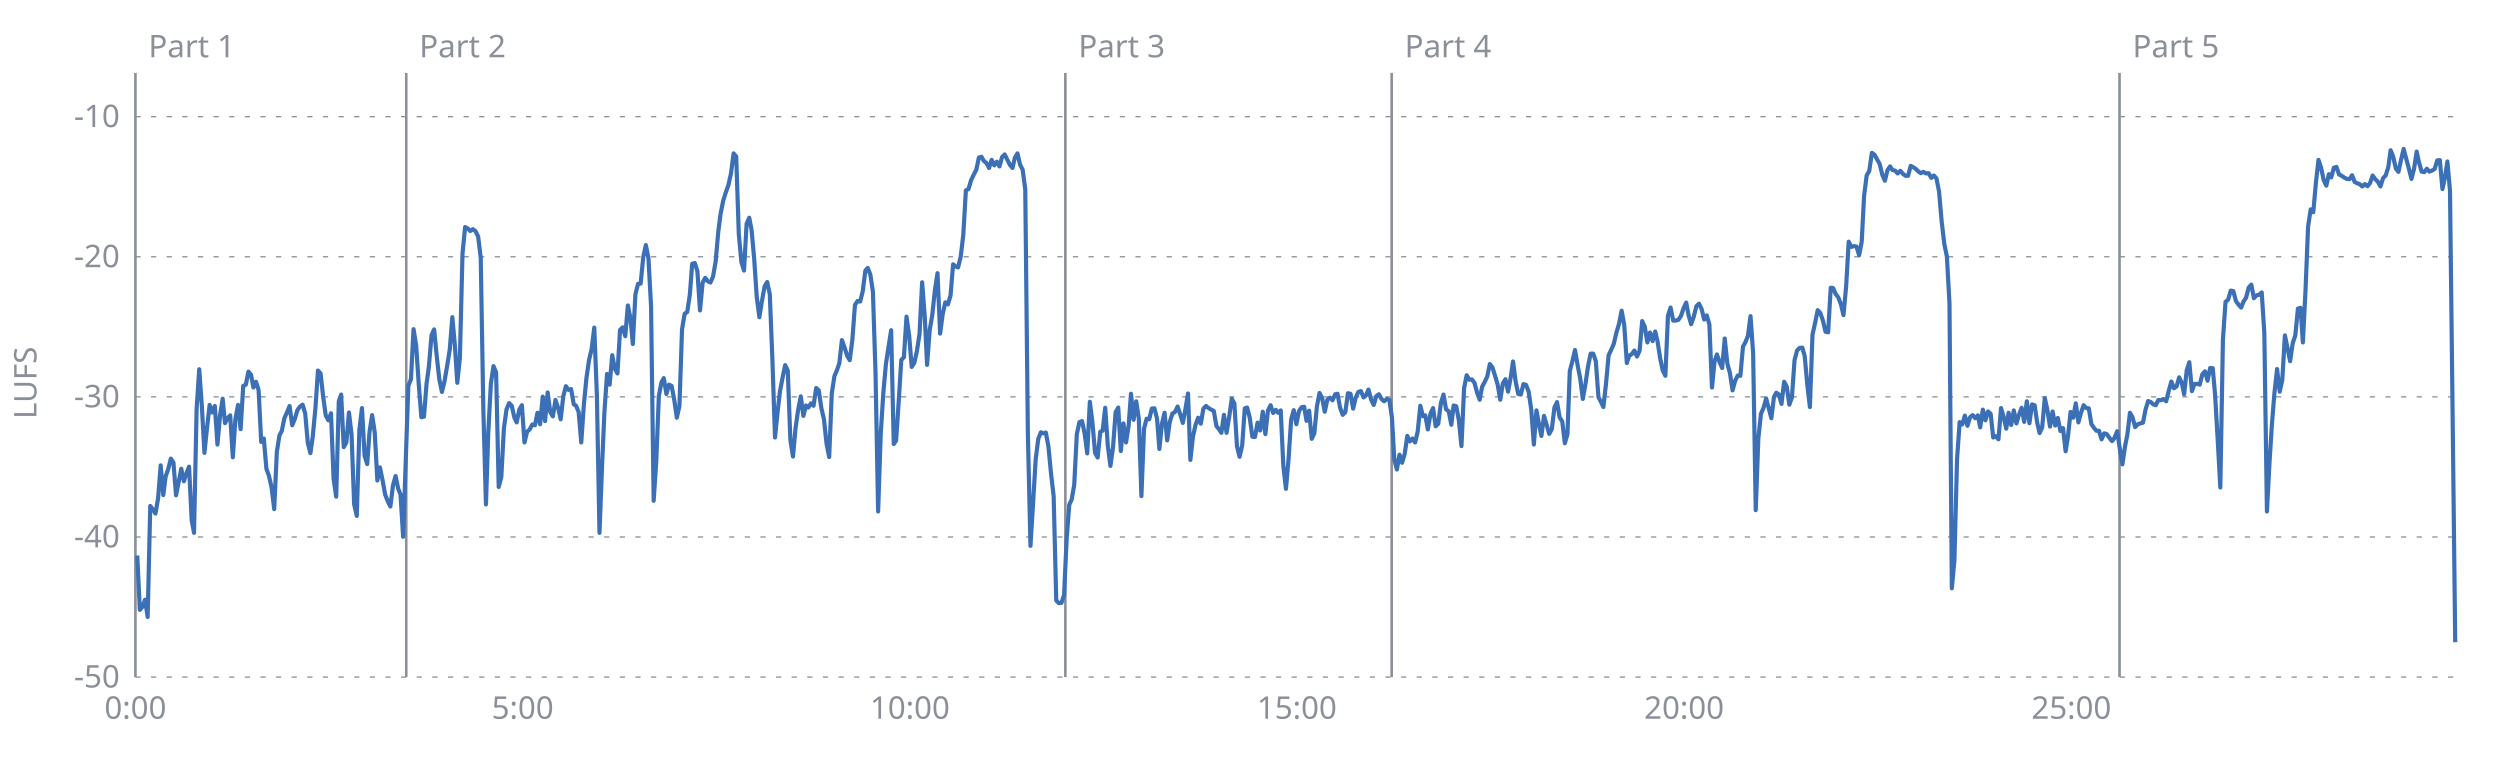
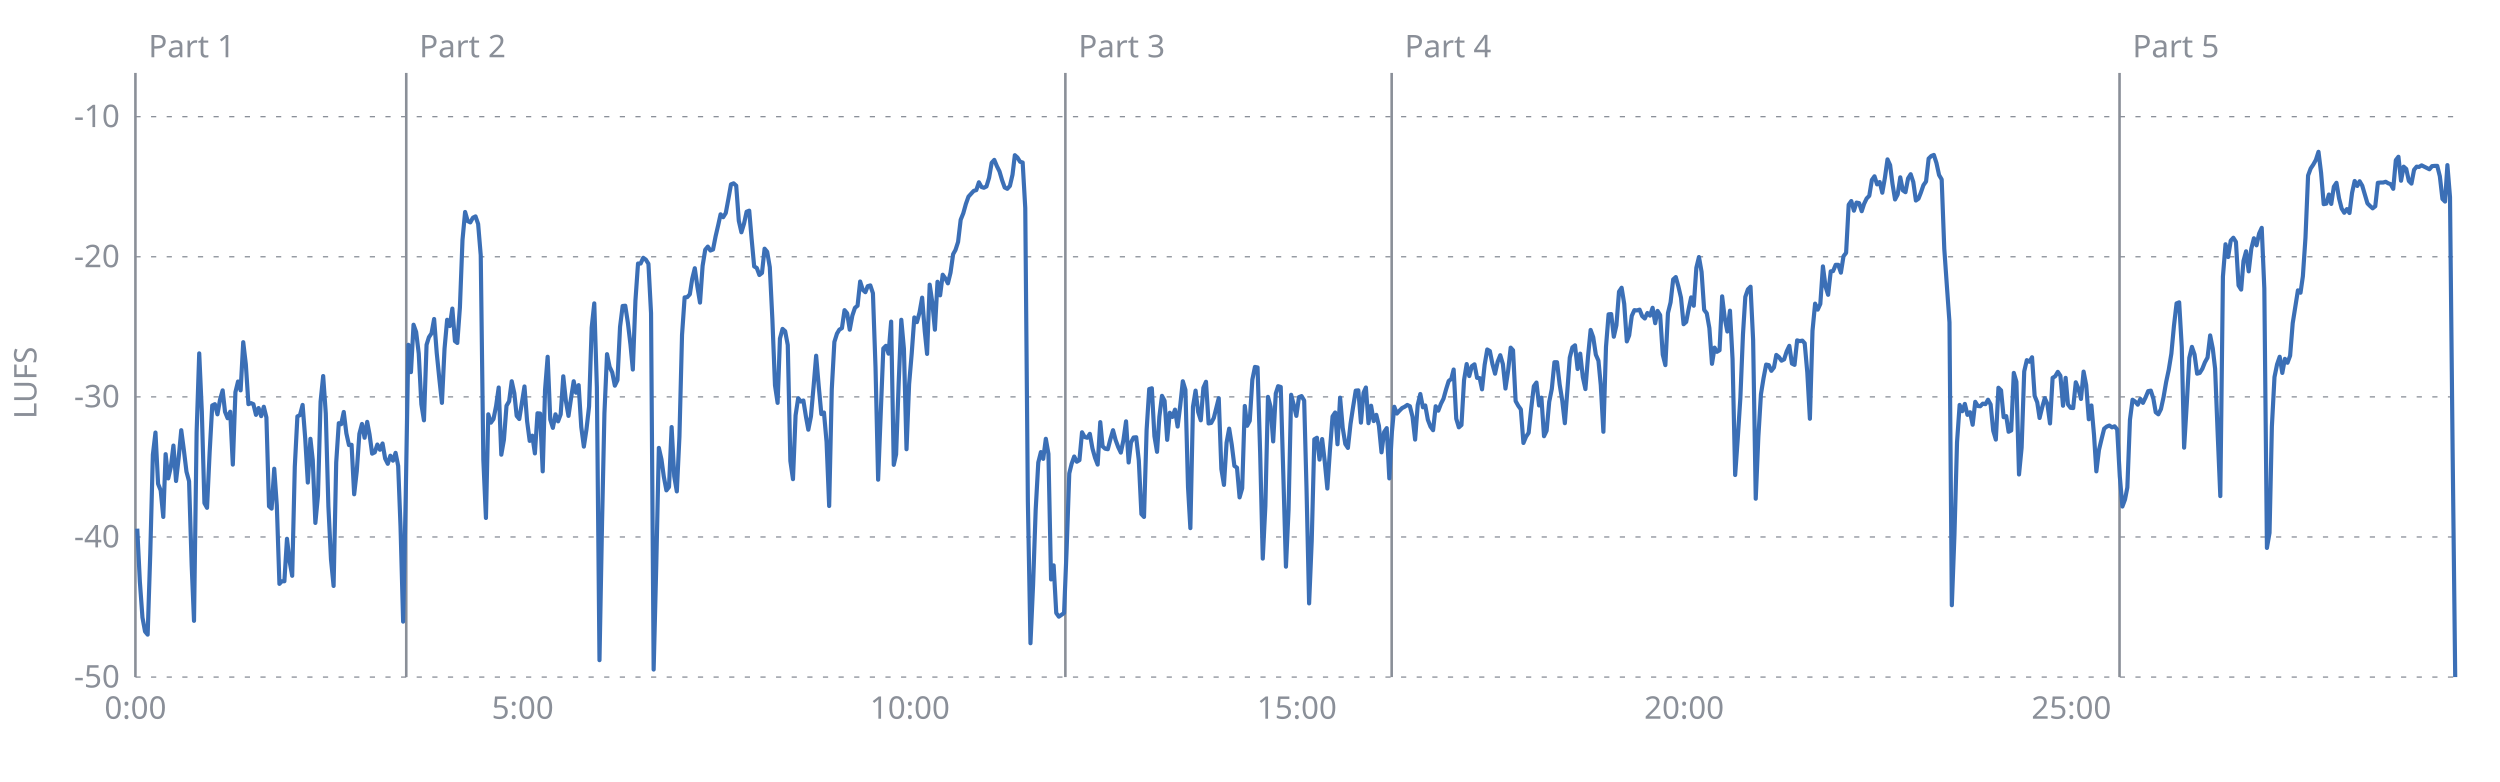
<svg xmlns="http://www.w3.org/2000/svg" viewBox="0 0 960 300" font-family="sans-serif" font-size="12">
  <line x1="52" y1="260.0" x2="944" y2="260.0" stroke="#8a8f98" stroke-width="0.5" stroke-dasharray="2 4" />
  <text x="46" y="264.0" text-anchor="end" fill="#8a8f98">-50</text>
  <line x1="52" y1="206.2" x2="944" y2="206.2" stroke="#8a8f98" stroke-width="0.5" stroke-dasharray="2 4" />
  <text x="46" y="210.2" text-anchor="end" fill="#8a8f98">-40</text>
  <line x1="52" y1="152.4" x2="944" y2="152.4" stroke="#8a8f98" stroke-width="0.5" stroke-dasharray="2 4" />
  <text x="46" y="156.4" text-anchor="end" fill="#8a8f98">-30</text>
  <line x1="52" y1="98.6" x2="944" y2="98.6" stroke="#8a8f98" stroke-width="0.5" stroke-dasharray="2 4" />
  <text x="46" y="102.6" text-anchor="end" fill="#8a8f98">-20</text>
  <line x1="52" y1="44.8" x2="944" y2="44.8" stroke="#8a8f98" stroke-width="0.5" stroke-dasharray="2 4" />
  <text x="46" y="48.8" text-anchor="end" fill="#8a8f98">-10</text>
  <text x="14" y="147.0" fill="#8a8f98" text-anchor="middle" transform="rotate(-90 14 147.0)">LUFS</text>
  <text x="52.0" y="276" text-anchor="middle" fill="#8a8f98">0:00</text>
  <text x="200.7" y="276" text-anchor="middle" fill="#8a8f98">5:00</text>
  <text x="349.4" y="276" text-anchor="middle" fill="#8a8f98">10:00</text>
  <text x="498.0" y="276" text-anchor="middle" fill="#8a8f98">15:00</text>
  <text x="646.7" y="276" text-anchor="middle" fill="#8a8f98">20:00</text>
  <text x="795.4" y="276" text-anchor="middle" fill="#8a8f98">25:00</text>
  <line x1="52.0" y1="28" x2="52.0" y2="260" stroke="#8a8f98" stroke-width="1" />
  <text x="57.0" y="22" fill="#8a8f98">Part 1</text>
  <line x1="156.0" y1="28" x2="156.0" y2="260" stroke="#8a8f98" stroke-width="1" />
  <text x="161.0" y="22" fill="#8a8f98">Part 2</text>
  <line x1="409.1" y1="28" x2="409.1" y2="260" stroke="#8a8f98" stroke-width="1" />
  <text x="414.1" y="22" fill="#8a8f98">Part 3</text>
  <line x1="534.4" y1="28" x2="534.4" y2="260" stroke="#8a8f98" stroke-width="1" />
  <text x="539.4" y="22" fill="#8a8f98">Part 4</text>
  <line x1="813.9" y1="28" x2="813.9" y2="260" stroke="#8a8f98" stroke-width="1" />
  <text x="818.9" y="22" fill="#8a8f98">Part 5</text>
-   <polyline points="52.7,213.3 53.7,234.2 54.7,233.0 55.7,230.3 56.7,236.9 57.7,194.3 58.7,195.6 59.7,197.2 60.7,191.4 61.7,178.7 62.7,190.1 63.6,183.0 64.6,180.1 65.6,176.1 66.6,177.6 67.6,190.2 68.6,185.2 69.6,180.0 70.6,184.8 71.6,181.7 72.6,179.2 73.6,199.8 74.5,204.6 75.5,157.1 76.5,141.8 77.5,155.8 78.5,173.9 79.5,164.3 80.5,155.5 81.5,158.4 82.5,155.9 83.5,170.7 84.5,159.5 85.5,153.1 86.4,162.5 87.4,160.6 88.4,159.5 89.4,175.6 90.4,160.9 91.4,155.5 92.4,164.8 93.4,148.2 94.4,147.7 95.4,142.7 96.4,143.9 97.3,148.8 98.3,146.6 99.3,149.8 100.3,169.7 101.3,168.4 102.3,180.0 103.3,182.8 104.3,187.3 105.3,195.5 106.3,173.6 107.3,167.2 108.2,165.5 109.2,160.6 110.2,158.4 111.2,155.9 112.2,163.3 113.2,160.9 114.2,157.5 115.2,156.1 116.2,155.4 117.2,158.8 118.2,170.1 119.2,174.0 120.1,167.6 121.1,157.0 122.1,142.3 123.1,143.4 124.1,152.4 125.1,159.6 126.1,161.4 127.1,158.7 128.1,183.9 129.1,190.7 130.1,154.1 131.0,151.5 132.0,171.7 133.0,169.9 134.0,158.4 135.0,166.9 136.0,193.7 137.0,198.1 138.0,165.1 139.0,156.7 140.0,175.0 141.0,178.2 141.9,165.8 142.9,159.4 143.9,166.0 144.9,184.5 145.9,179.5 146.9,184.4 147.9,189.9 148.9,192.5 149.9,194.5 150.9,186.4 151.9,182.8 152.9,187.6 153.8,189.9 154.8,206.1 155.8,177.0 156.8,148.2 157.8,145.6 158.8,126.4 159.8,132.6 160.8,147.5 161.8,160.2 162.8,160.0 163.8,147.3 164.7,140.7 165.7,128.7 166.7,126.5 167.7,136.7 168.7,145.7 169.7,150.5 170.7,146.4 171.7,140.5 172.7,134.3 173.7,121.8 174.7,133.0 175.6,147.0 176.6,137.3 177.6,97.4 178.6,87.2 179.6,87.7 180.6,88.7 181.6,88.0 182.6,88.8 183.6,90.8 184.6,99.0 185.6,157.2 186.6,193.7 187.5,166.1 188.5,147.3 189.5,140.6 190.5,143.0 191.5,187.0 192.5,183.2 193.5,164.4 194.5,157.2 195.5,154.8 196.5,155.8 197.5,160.3 198.4,162.2 199.4,157.3 200.4,155.6 201.4,169.9 202.4,165.8 203.4,164.9 204.4,163.0 205.4,163.3 206.4,158.5 207.4,162.9 208.4,152.3 209.3,161.7 210.3,150.7 211.3,158.3 212.3,159.9 213.3,153.6 214.3,156.6 215.3,161.0 216.3,152.2 217.3,148.3 218.3,149.7 219.3,149.4 220.3,155.2 221.2,155.8 222.2,158.2 223.2,169.9 224.2,155.4 225.2,145.1 226.2,138.2 227.2,134.0 228.2,125.8 229.2,151.7 230.2,204.6 231.2,178.6 232.1,158.2 233.1,143.6 234.1,147.7 235.1,136.4 236.1,141.6 237.1,143.4 238.1,126.7 239.1,125.7 240.1,129.1 241.1,117.3 242.1,122.3 243.0,132.1 244.0,113.0 245.0,109.0 246.0,108.9 247.0,98.8 248.0,94.1 249.0,99.1 250.0,117.5 251.0,192.3 252.0,177.3 253.0,152.0 254.0,146.8 254.9,145.2 255.9,151.3 256.9,147.7 257.9,148.2 258.9,153.5 259.9,160.4 260.9,155.9 261.9,126.5 262.9,120.5 263.9,119.8 264.9,113.1 265.8,101.3 266.8,101.0 267.8,104.1 268.8,119.2 269.8,108.6 270.8,106.7 271.8,108.0 272.8,108.5 273.8,106.2 274.8,100.5 275.8,89.2 276.7,82.1 277.7,77.1 278.7,73.9 279.7,71.1 280.7,66.6 281.7,58.9 282.7,60.1 283.7,89.9 284.7,100.7 285.7,103.9 286.7,85.9 287.7,83.6 288.6,88.3 289.6,99.3 290.6,114.1 291.6,121.8 292.6,115.5 293.6,110.0 294.6,108.3 295.6,113.0 296.6,138.0 297.6,168.0 298.6,158.2 299.5,150.3 300.5,145.1 301.5,140.2 302.5,142.3 303.5,168.8 304.5,175.3 305.5,164.3 306.5,157.3 307.5,152.2 308.5,159.7 309.5,155.7 310.4,156.5 311.4,154.9 312.4,155.8 313.4,149.0 314.4,149.9 315.4,156.7 316.4,161.0 317.4,170.4 318.4,175.5 319.4,151.1 320.4,144.5 321.4,142.1 322.3,139.5 323.3,130.6 324.3,133.4 325.3,136.6 326.3,138.3 327.3,130.6 328.3,117.1 329.3,115.6 330.3,115.8 331.3,111.8 332.3,103.9 333.2,102.9 334.2,105.4 335.2,112.0 336.2,143.2 337.2,196.4 338.2,166.6 339.2,150.9 340.2,139.7 341.2,133.2 342.2,126.8 343.2,170.5 344.1,169.2 345.1,154.2 346.1,138.2 347.1,137.2 348.1,121.6 349.1,128.7 350.1,140.9 351.1,139.3 352.1,134.8 353.1,128.2 354.1,108.4 355.1,121.5 356.0,140.1 357.0,126.8 358.0,120.9 359.0,111.4 360.0,104.9 361.0,128.1 362.0,120.6 363.0,116.1 364.0,116.9 365.0,113.5 366.0,101.5 366.9,102.3 367.9,102.7 368.9,98.6 369.9,90.2 370.9,73.1 371.9,72.6 372.9,69.2 373.9,67.1 374.9,65.2 375.9,60.5 376.9,60.2 377.8,61.8 378.8,62.6 379.8,64.5 380.8,61.4 381.8,63.5 382.8,62.1 383.8,63.9 384.8,60.3 385.8,59.3 386.8,61.3 387.8,63.3 388.8,64.5 389.7,60.6 390.7,58.9 391.7,63.2 392.7,65.2 393.7,72.7 394.7,166.4 395.7,209.6 396.7,193.3 397.7,176.4 398.7,168.5 399.7,166.0 400.6,166.4 401.6,166.1 402.6,171.5 403.6,181.9 404.6,190.5 405.6,230.6 406.6,231.6 407.6,231.5 408.6,228.5 409.6,206.9 410.6,193.8 411.5,191.9 412.5,186.2 413.5,166.7 414.5,162.1 415.5,161.7 416.5,166.5 417.5,174.1 418.5,154.3 419.5,162.3 420.5,173.9 421.5,175.7 422.5,165.8 423.4,165.4 424.4,156.6 425.4,171.2 426.4,178.9 427.4,171.8 428.4,158.3 429.4,156.5 430.4,173.2 431.4,162.6 432.4,169.9 433.4,163.4 434.3,151.2 435.3,161.2 436.3,154.1 437.3,160.7 438.3,190.5 439.3,164.6 440.3,160.8 441.3,161.0 442.3,156.9 443.3,156.8 444.3,160.7 445.2,172.4 446.2,162.6 447.2,158.5 448.2,169.1 449.2,162.0 450.2,158.8 451.2,158.2 452.2,156.1 453.2,159.1 454.2,162.4 455.2,157.1 456.2,151.1 457.1,176.6 458.1,167.6 459.1,163.1 460.1,160.4 461.1,162.7 462.1,156.9 463.1,155.9 464.1,156.7 465.1,157.3 466.1,157.8 467.1,163.6 468.0,164.7 469.0,166.2 470.0,159.3 471.0,166.2 472.0,160.1 473.0,153.1 474.0,154.9 475.0,171.4 476.0,175.4 477.0,171.0 478.0,156.8 478.9,156.5 479.9,160.4 480.9,167.7 481.9,167.8 482.9,162.3 483.9,165.3 484.9,158.1 485.9,166.7 486.9,157.6 487.9,155.6 488.9,158.6 489.9,157.4 490.8,158.5 491.8,157.6 492.8,178.9 493.8,187.7 494.8,176.3 495.8,161.1 496.8,157.5 497.8,162.9 498.8,157.9 499.8,156.4 500.8,156.2 501.7,161.6 502.7,157.7 503.7,168.5 504.7,166.4 505.7,156.0 506.7,150.9 507.7,152.9 508.7,158.1 509.7,153.5 510.7,152.7 511.7,153.7 512.7,151.4 513.6,151.2 514.6,156.6 515.6,159.3 516.6,158.3 517.6,151.0 518.6,151.2 519.6,156.9 520.6,152.7 521.6,150.5 522.6,150.2 523.6,152.6 524.5,151.9 525.5,149.6 526.5,153.4 527.5,155.5 528.5,152.1 529.5,151.4 530.5,153.2 531.5,154.1 532.5,153.2 533.5,153.5 534.5,160.2 535.4,176.2 536.4,180.3 537.4,174.6 538.4,177.7 539.4,174.3 540.4,167.4 541.4,169.5 542.4,168.4 543.4,169.9 544.4,165.7 545.4,155.8 546.4,159.8 547.3,159.5 548.3,164.9 549.3,158.9 550.3,156.7 551.3,163.7 552.3,162.7 553.3,154.8 554.3,151.5 555.3,157.2 556.3,157.9 557.3,163.1 558.2,155.7 559.2,156.0 560.2,161.4 561.2,171.3 562.2,149.1 563.2,144.1 564.2,145.8 565.2,145.7 566.2,147.0 567.2,150.8 568.2,153.5 569.1,148.6 570.1,146.7 571.1,144.6 572.1,139.8 573.1,141.1 574.1,144.3 575.1,147.7 576.1,153.5 577.1,147.2 578.1,145.6 579.1,150.4 580.1,145.0 581.0,138.8 582.0,146.5 583.0,151.3 584.0,151.5 585.0,147.5 586.0,147.8 587.0,150.4 588.0,157.3 589.0,170.7 590.0,157.6 591.0,163.1 591.9,167.4 592.9,159.7 593.9,163.1 594.9,166.6 595.9,164.8 596.9,156.5 597.9,154.4 598.9,160.3 599.9,161.8 600.9,170.2 601.9,166.7 602.8,142.5 603.8,138.7 604.8,134.4 605.8,140.2 606.8,145.3 607.8,153.2 608.8,147.6 609.8,140.7 610.8,135.8 611.8,135.8 612.8,138.7 613.8,152.5 614.7,154.2 615.7,156.3 616.7,147.4 617.7,136.5 618.7,134.3 619.7,132.0 620.7,127.7 621.7,124.4 622.7,119.3 623.7,124.7 624.7,139.4 625.6,136.6 626.6,136.0 627.6,134.6 628.6,136.9 629.6,134.7 630.6,123.3 631.6,125.5 632.6,131.5 633.6,127.7 634.6,131.0 635.6,127.3 636.5,131.1 637.5,137.6 638.5,142.3 639.5,144.3 640.5,121.2 641.5,118.1 642.5,123.1 643.5,123.1 644.5,122.8 645.5,121.3 646.5,118.3 647.5,116.2 648.4,121.0 649.4,124.5 650.4,121.6 651.4,117.6 652.4,116.6 653.4,118.6 654.4,122.7 655.4,121.1 656.4,124.6 657.4,148.8 658.4,138.7 659.3,136.1 660.3,139.0 661.3,141.3 662.3,130.0 663.3,139.6 664.3,143.3 665.3,149.9 666.3,146.2 667.3,144.2 668.3,144.3 669.3,133.1 670.2,131.5 671.2,129.0 672.2,121.4 673.2,135.6 674.2,195.9 675.2,168.4 676.2,158.9 677.2,156.6 678.2,153.0 679.2,156.8 680.2,160.6 681.2,152.4 682.1,150.8 683.1,151.5 684.1,155.1 685.1,146.6 686.1,148.4 687.1,155.4 688.1,152.6 689.1,138.3 690.1,134.5 691.1,133.6 692.1,133.5 693.0,136.7 694.0,147.7 695.0,156.3 696.0,128.5 697.0,124.0 698.0,119.1 699.0,120.2 700.0,123.1 701.0,127.4 702.0,127.6 703.0,110.5 703.9,110.6 704.9,112.9 705.9,114.2 706.9,116.8 707.9,121.0 708.9,110.2 709.9,92.8 710.9,94.8 711.9,94.5 712.9,94.7 713.9,98.0 714.9,92.8 715.8,75.3 716.8,67.4 717.8,65.6 718.8,58.7 719.8,59.4 720.8,61.2 721.8,63.0 722.8,67.1 723.8,69.4 724.8,65.3 725.8,63.9 726.7,65.3 727.7,65.5 728.7,66.6 729.7,65.6 730.7,66.7 731.7,67.5 732.7,67.5 733.7,63.7 734.7,64.2 735.7,64.9 736.7,65.9 737.6,66.5 738.6,66.0 739.6,66.6 740.6,66.5 741.6,68.3 742.6,67.4 743.6,68.5 744.6,73.6 745.6,85.1 746.6,93.6 747.6,98.5 748.6,116.5 749.5,225.9 750.5,215.1 751.5,176.4 752.5,162.1 753.5,163.0 754.5,159.6 755.5,163.5 756.5,160.2 757.5,159.4 758.5,160.6 759.5,159.5 760.4,164.1 761.4,157.3 762.4,161.4 763.4,158.0 764.4,158.9 765.4,168.0 766.4,167.5 767.4,168.7 768.4,156.7 769.4,160.1 770.4,164.6 771.3,158.5 772.3,163.2 773.3,157.6 774.3,162.6 775.3,159.2 776.3,156.6 777.3,162.0 778.3,154.1 779.3,162.5 780.3,155.3 781.3,155.6 782.3,162.4 783.2,166.3 784.2,164.1 785.2,152.9 786.2,157.5 787.2,163.8 788.2,158.0 789.2,163.4 790.2,160.5 791.2,165.5 792.2,164.4 793.2,173.3 794.1,167.6 795.1,158.2 796.1,160.4 797.1,154.9 798.1,162.2 799.1,158.5 800.1,155.6 801.1,156.7 802.1,156.8 803.1,162.9 804.1,164.3 805.0,165.4 806.0,165.4 807.0,168.7 808.0,166.4 809.0,166.7 810.0,168.1 811.0,169.4 812.0,168.1 813.0,165.6 814.0,172.3 815.0,178.3 816.0,171.4 816.9,167.0 817.9,158.5 818.9,160.3 819.9,164.0 820.9,162.9 821.9,162.6 822.9,162.3 823.9,157.2 824.9,154.0 825.9,154.4 826.9,155.3 827.8,155.6 828.8,153.6 829.8,153.7 830.8,153.2 831.8,154.1 832.8,150.1 833.8,146.5 834.8,149.1 835.8,148.4 836.8,144.9 837.8,147.0 838.7,151.4 839.7,142.2 840.7,139.1 841.7,150.2 842.7,147.4 843.7,147.4 844.7,147.7 845.7,143.7 846.7,142.6 847.7,146.2 848.7,141.3 849.7,141.4 850.6,151.7 851.6,168.9 852.6,187.2 853.6,130.5 854.6,115.9 855.6,115.1 856.6,111.6 857.6,111.8 858.6,115.6 859.6,117.0 860.6,118.1 861.5,115.8 862.5,114.3 863.5,110.4 864.5,109.3 865.5,114.5 866.5,113.4 867.5,113.2 868.5,112.3 869.5,127.9 870.5,196.4 871.5,177.4 872.4,163.1 873.4,150.7 874.4,141.7 875.4,150.4 876.4,145.9 877.4,128.8 878.4,133.6 879.4,138.7 880.4,131.8 881.4,128.8 882.4,118.5 883.4,118.2 884.3,131.5 885.3,111.8 886.3,87.0 887.3,80.4 888.3,81.5 889.3,70.2 890.3,61.4 891.3,64.4 892.3,69.2 893.3,71.3 894.3,66.9 895.2,68.1 896.2,64.4 897.2,64.1 898.2,67.0 899.2,67.5 900.2,68.2 901.2,68.7 902.2,68.8 903.2,67.3 904.2,69.9 905.2,70.4 906.1,70.7 907.1,71.6 908.1,70.7 909.1,71.5 910.1,70.3 911.1,67.4 912.1,68.8 913.1,69.8 914.1,71.6 915.1,68.4 916.1,67.4 917.1,64.2 918.0,57.7 919.0,60.2 920.0,64.7 921.0,66.0 922.0,61.4 923.0,57.2 924.0,61.0 925.0,64.7 926.0,68.7 927.0,64.8 928.0,58.2 928.9,62.4 929.9,65.9 930.9,66.1 931.9,64.8 932.9,65.9 933.9,65.5 934.9,64.9 935.9,61.6 936.9,61.5 937.9,72.6 938.9,67.9 939.8,62.0 940.8,73.3 941.8,158.9 942.8,246.6" fill="none" stroke="#3b6fb6" stroke-width="1.6" stroke-linejoin="round" />
+   <polyline points="52.7,203.0 53.7,223.3 54.7,237.1 55.7,242.5 56.7,243.7 57.7,212.5 58.7,174.6 59.7,166.1 60.7,185.8 61.7,188.3 62.7,198.5 63.6,174.4 64.6,183.7 65.6,179.3 66.6,171.1 67.6,184.7 68.6,175.9 69.6,165.2 70.6,172.8 71.6,181.1 72.6,184.8 73.6,217.0 74.5,238.4 75.5,166.0 76.5,135.7 77.5,158.1 78.5,193.2 79.5,195.0 80.5,173.7 81.5,155.7 82.5,155.2 83.5,159.1 84.5,153.4 85.5,149.9 86.4,158.1 87.4,160.6 88.4,158.1 89.4,178.4 90.4,150.6 91.4,146.5 92.4,149.9 93.4,131.4 94.4,139.9 95.4,155.2 96.4,154.8 97.3,155.2 98.3,159.3 99.3,156.7 100.3,159.8 101.3,156.2 102.3,160.3 103.3,194.4 104.3,195.3 105.3,180.0 106.3,194.2 107.3,224.2 108.2,223.2 109.2,223.2 110.2,206.9 111.2,215.5 112.2,221.1 113.2,179.2 114.2,159.9 115.2,159.4 116.2,155.5 117.2,168.3 118.2,185.3 119.2,168.5 120.1,176.7 121.1,200.8 122.1,190.3 123.1,154.2 124.1,144.4 125.1,158.8 126.1,194.4 127.1,214.8 128.1,225.0 129.1,177.6 130.1,162.5 131.0,162.9 132.0,158.2 133.0,166.4 134.0,170.9 135.0,170.8 136.0,189.8 137.0,180.9 138.0,166.6 139.0,162.8 140.0,168.1 141.0,162.0 141.9,166.8 142.9,174.2 143.9,173.7 144.9,170.7 145.9,172.7 146.9,170.3 147.9,176.1 148.9,178.1 149.9,175.0 150.9,176.9 151.9,173.9 152.9,178.9 153.8,202.2 154.8,238.7 155.8,190.5 156.8,132.4 157.8,142.9 158.8,124.7 159.8,127.5 160.8,135.8 161.8,155.2 162.8,161.4 163.8,132.4 164.7,129.5 165.7,128.0 166.7,122.5 167.7,135.5 168.7,145.4 169.7,154.7 170.7,133.9 171.7,122.8 172.7,125.2 173.7,118.5 174.7,131.0 175.6,131.7 176.6,118.1 177.6,92.1 178.6,81.4 179.6,84.9 180.6,85.4 181.6,83.6 182.6,83.1 183.6,86.0 184.6,98.0 185.6,176.5 186.6,198.9 187.5,159.1 188.5,162.3 189.5,160.9 190.5,155.9 191.5,148.8 192.5,174.6 193.5,168.9 194.5,155.8 195.5,154.1 196.5,146.4 197.5,151.0 198.4,159.7 199.4,160.9 200.4,154.7 201.4,148.4 202.4,161.7 203.4,169.3 204.4,167.3 205.4,174.1 206.4,158.7 207.4,158.8 208.4,181.0 209.3,149.7 210.3,137.0 211.3,161.1 212.3,164.3 213.3,159.1 214.3,161.8 215.3,159.1 216.3,144.5 217.3,154.0 218.3,159.7 219.3,152.8 220.3,146.4 221.2,150.8 222.2,147.9 223.2,163.9 224.2,171.5 225.2,164.9 226.2,156.1 227.2,125.8 228.2,116.5 229.2,148.8 230.2,253.5 231.2,200.0 232.1,158.7 233.1,136.0 234.1,140.9 235.1,143.0 236.1,148.1 237.1,146.0 238.1,125.5 239.1,117.5 240.1,117.4 241.1,123.9 242.1,132.3 243.0,141.9 244.0,115.5 245.0,101.2 246.0,101.2 247.0,99.0 248.0,99.7 249.0,101.3 250.0,120.3 251.0,257.1 252.0,217.2 253.0,172.0 254.0,176.4 254.9,183.0 255.9,188.3 256.9,187.0 257.9,164.0 258.9,182.9 259.9,188.7 260.9,167.7 261.9,128.6 262.9,114.2 263.9,114.1 264.9,113.0 265.8,107.1 266.8,103.0 267.8,110.1 268.8,116.2 269.8,102.1 270.8,95.9 271.8,94.7 272.8,96.2 273.8,95.8 274.8,90.7 275.8,86.4 276.7,82.3 277.7,83.4 278.7,81.8 279.7,76.4 280.7,70.8 281.7,70.4 282.7,71.3 283.7,84.8 284.7,89.2 285.7,85.9 286.7,81.3 287.7,80.9 288.6,91.5 289.6,102.3 290.6,102.9 291.6,105.6 292.6,104.8 293.6,95.5 294.6,96.7 295.6,102.6 296.6,122.8 297.6,148.0 298.6,154.7 299.5,130.0 300.5,126.3 301.5,127.2 302.5,132.5 303.5,177.0 304.5,184.0 305.5,159.5 306.5,152.9 307.5,154.2 308.5,153.8 309.5,160.1 310.4,165.0 311.4,159.9 312.4,148.6 313.4,136.6 314.4,148.4 315.4,159.0 316.4,158.4 317.4,169.7 318.4,194.3 319.4,149.5 320.4,131.3 321.4,128.1 322.3,126.6 323.3,126.0 324.3,119.1 325.3,120.3 326.3,126.6 327.3,121.2 328.3,118.2 329.3,117.4 330.3,108.1 331.3,111.3 332.3,112.2 333.2,109.9 334.2,109.6 335.2,112.6 336.2,141.1 337.2,184.2 338.2,158.7 339.2,133.8 340.2,132.8 341.2,135.8 342.2,123.5 343.2,178.5 344.1,174.5 345.1,146.9 346.1,122.8 347.1,133.9 348.1,172.5 349.1,147.5 350.1,135.7 351.1,121.9 352.1,123.7 353.1,120.0 354.1,114.3 355.1,127.1 356.0,135.9 357.0,109.3 358.0,116.1 359.0,126.6 360.0,108.2 361.0,113.4 362.0,105.5 363.0,106.9 364.0,108.8 365.0,104.7 366.0,97.6 366.9,96.0 367.9,92.9 368.9,84.4 369.9,81.9 370.9,78.3 371.9,75.5 372.9,74.4 373.9,73.3 374.9,73.0 375.9,70.0 376.9,71.8 377.8,72.1 378.8,71.6 379.8,68.3 380.8,62.5 381.8,61.4 382.8,63.8 383.8,65.8 384.8,69.2 385.8,72.0 386.8,72.5 387.8,71.4 388.8,67.1 389.7,59.6 390.7,60.5 391.7,62.1 392.7,62.4 393.7,79.9 394.7,192.5 395.7,247.0 396.7,224.6 397.7,195.8 398.7,177.6 399.7,173.6 400.6,176.2 401.6,168.5 402.6,174.3 403.6,222.5 404.6,217.1 405.6,235.4 406.6,236.8 407.6,236.1 408.6,235.4 409.6,210.5 410.6,181.8 411.5,178.1 412.5,175.3 413.5,177.3 414.5,176.7 415.5,166.0 416.5,167.8 417.5,168.1 418.5,166.6 419.5,172.2 420.5,175.8 421.5,178.4 422.5,162.1 423.4,171.4 424.4,172.3 425.4,172.5 426.4,168.6 427.4,165.2 428.4,169.0 429.4,171.7 430.4,173.8 431.4,169.0 432.4,161.8 433.4,177.6 434.3,169.9 435.3,168.0 436.3,167.9 437.3,176.8 438.3,197.4 439.3,198.5 440.3,165.1 441.3,149.4 442.3,149.1 443.3,167.5 444.3,173.5 445.2,160.0 446.2,152.0 447.2,153.9 448.2,168.9 449.2,158.5 450.2,160.1 451.2,157.3 452.2,163.8 453.2,155.8 454.2,146.4 455.2,149.7 456.2,187.1 457.1,202.8 458.1,156.2 459.1,150.0 460.1,158.2 461.1,161.4 462.1,148.9 463.1,146.6 464.1,162.6 465.1,162.4 466.1,160.5 467.1,156.5 468.0,152.9 469.0,180.1 470.0,186.2 471.0,170.0 472.0,164.6 473.0,170.8 474.0,178.9 475.0,179.6 476.0,191.0 477.0,187.5 478.0,155.9 478.9,163.5 479.9,161.6 480.9,145.8 481.9,140.9 482.9,141.1 483.9,174.0 484.9,214.5 485.9,194.3 486.9,152.4 487.9,156.2 488.9,169.5 489.9,151.1 490.8,148.3 491.8,148.6 492.8,182.6 493.8,217.6 494.8,195.9 495.8,151.6 496.8,155.5 497.8,159.7 498.8,152.5 499.8,152.1 500.8,153.8 501.7,187.5 502.7,231.7 503.7,207.7 504.7,168.7 505.7,168.1 506.7,176.5 507.7,168.6 508.7,177.2 509.7,187.6 510.7,172.8 511.7,159.9 512.7,158.4 513.6,170.6 514.6,152.7 515.6,164.3 516.6,170.5 517.6,172.0 518.6,162.8 519.6,156.2 520.6,150.0 521.6,149.9 522.6,162.3 523.6,150.8 524.5,148.8 525.5,162.5 526.5,155.8 527.5,161.7 528.5,159.3 529.5,163.5 530.5,173.7 531.5,165.9 532.5,164.4 533.5,183.7 534.5,165.8 535.4,156.2 536.4,158.8 537.4,157.7 538.4,156.7 539.4,156.2 540.4,155.5 541.4,156.0 542.4,160.0 543.4,168.8 544.4,155.5 545.4,151.3 546.4,156.4 547.3,155.7 548.3,161.2 549.3,163.8 550.3,165.2 551.3,156.0 552.3,157.7 553.3,155.1 554.3,153.1 555.3,149.5 556.3,146.3 557.3,145.5 558.2,141.9 559.2,160.8 560.2,164.1 561.2,163.2 562.2,145.9 563.2,139.8 564.2,144.4 565.2,140.6 566.2,139.9 567.2,145.1 568.2,145.2 569.1,149.5 570.1,140.1 571.1,134.2 572.1,134.8 573.1,139.8 574.1,143.5 575.1,138.9 576.1,136.4 577.1,139.8 578.1,149.2 579.1,142.5 580.1,133.5 581.0,134.5 582.0,154.0 583.0,155.8 584.0,157.2 585.0,170.1 586.0,167.7 587.0,166.2 588.0,156.7 589.0,148.3 590.0,146.9 591.0,155.7 591.9,152.7 592.9,167.5 593.9,165.4 594.9,154.3 595.9,149.3 596.9,139.1 597.9,139.1 598.9,147.6 599.9,153.8 600.9,162.5 601.9,149.5 602.8,137.3 603.8,133.4 604.8,132.6 605.8,141.7 606.8,135.8 607.8,144.8 608.8,149.4 609.8,136.9 610.8,126.7 611.8,129.5 612.8,136.2 613.8,138.5 614.7,147.9 615.7,165.8 616.7,133.2 617.7,120.7 618.7,120.6 619.7,129.3 620.7,124.9 621.7,112.0 622.7,110.5 623.7,116.7 624.7,131.1 625.6,128.8 626.6,121.3 627.6,119.1 628.6,119.2 629.6,118.9 630.6,121.4 631.6,122.3 632.6,120.2 633.6,121.2 634.6,118.2 635.6,124.1 636.5,119.4 637.5,121.0 638.5,136.2 639.5,140.2 640.5,120.2 641.5,116.1 642.5,107.3 643.5,106.4 644.5,110.0 645.5,114.3 646.5,124.5 647.5,123.6 648.4,118.9 649.4,114.2 650.4,117.4 651.4,102.8 652.4,98.7 653.4,104.4 654.4,119.0 655.4,120.3 656.4,126.0 657.4,139.7 658.4,133.5 659.3,135.1 660.3,134.5 661.3,113.8 662.3,122.2 663.3,127.3 664.3,119.3 665.3,137.9 666.3,182.4 667.3,168.3 668.3,152.8 669.3,128.4 670.2,114.0 671.2,111.1 672.2,110.1 673.2,130.6 674.2,191.5 675.2,167.9 676.2,151.4 677.2,145.2 678.2,140.0 679.2,140.2 680.2,142.4 681.2,141.1 682.1,136.3 683.1,137.1 684.1,138.5 685.1,138.0 686.1,134.9 687.1,132.8 688.1,139.6 689.1,140.1 690.1,130.7 691.1,131.0 692.1,130.8 693.0,131.8 694.0,143.0 695.0,160.8 696.0,127.0 697.0,116.6 698.0,118.9 699.0,116.7 700.0,102.3 701.0,110.0 702.0,113.2 703.0,104.2 703.9,104.1 704.9,101.7 705.9,101.7 706.9,104.7 707.9,98.4 708.9,97.1 709.9,78.6 710.9,77.2 711.9,80.9 712.9,77.8 713.9,78.0 714.9,81.1 715.8,78.3 716.8,76.2 717.8,75.2 718.8,69.1 719.8,67.7 720.8,70.8 721.8,69.9 722.8,74.0 723.8,68.3 724.8,61.2 725.8,63.4 726.7,70.5 727.7,76.6 728.7,74.7 729.7,68.1 730.7,73.1 731.7,73.8 732.7,68.5 733.7,66.9 734.7,69.9 735.7,77.0 736.7,76.3 737.6,74.0 738.6,71.1 739.6,69.7 740.6,60.9 741.6,59.9 742.6,59.5 743.6,62.6 744.6,67.2 745.6,68.9 746.6,95.5 747.6,109.8 748.6,123.8 749.5,232.4 750.5,205.6 751.5,169.8 752.5,155.5 753.5,157.9 754.5,155.1 755.5,159.3 756.5,158.3 757.5,163.1 758.5,154.3 759.5,155.9 760.4,156.0 761.4,155.0 762.4,155.2 763.4,153.5 764.4,155.3 765.4,165.4 766.4,168.8 767.4,148.9 768.4,149.9 769.4,160.2 770.4,159.8 771.3,165.8 772.3,165.3 773.3,143.2 774.3,146.6 775.3,182.2 776.3,171.9 777.3,142.6 778.3,138.3 779.3,138.9 780.3,137.2 781.3,152.0 782.3,154.5 783.2,160.5 784.2,156.4 785.2,152.9 786.2,155.1 787.2,162.6 788.2,145.1 789.2,144.5 790.2,142.8 791.2,144.3 792.2,155.8 793.2,145.1 794.1,155.3 795.1,156.6 796.1,156.7 797.1,146.8 798.1,149.2 799.1,153.2 800.1,142.7 801.1,147.9 802.1,161.0 803.1,155.7 804.1,167.0 805.0,181.0 806.0,172.8 807.0,168.6 808.0,164.6 809.0,163.8 810.0,163.4 811.0,164.1 812.0,163.7 813.0,164.9 814.0,182.9 815.0,194.5 816.0,191.8 816.9,187.2 817.9,161.2 818.9,153.5 819.9,154.2 820.9,155.4 821.9,153.2 822.9,154.7 823.9,152.6 824.9,150.2 825.9,150.0 826.9,153.1 827.8,158.3 828.8,159.1 829.8,157.1 830.8,152.5 831.8,146.7 832.8,142.0 833.8,135.8 834.8,125.1 835.8,116.5 836.8,116.1 837.8,133.3 838.7,171.9 839.7,155.4 840.7,137.4 841.7,133.2 842.7,136.1 843.7,143.5 844.7,143.2 845.7,141.6 846.7,139.1 847.7,137.3 848.7,128.8 849.7,133.8 850.6,141.6 851.6,166.8 852.6,190.5 853.6,106.2 854.6,93.8 855.6,98.7 856.6,92.4 857.6,91.3 858.6,92.9 859.6,109.6 860.6,111.2 861.5,100.2 862.5,96.5 863.5,104.2 864.5,95.5 865.5,91.5 866.5,94.2 867.5,89.7 868.5,87.5 869.5,110.8 870.5,210.4 871.5,204.6 872.4,163.8 873.4,144.8 874.4,139.9 875.4,137.0 876.4,143.2 877.4,137.8 878.4,139.3 879.4,136.6 880.4,124.1 881.4,117.8 882.4,111.5 883.4,112.4 884.3,106.1 885.3,91.3 886.3,67.4 887.3,64.7 888.3,63.2 889.3,61.4 890.3,58.3 891.3,66.4 892.3,78.4 893.3,78.2 894.3,74.7 895.2,78.3 896.2,71.7 897.2,70.2 898.2,76.2 899.2,80.1 900.2,81.7 901.2,80.3 902.2,81.8 903.2,74.0 904.2,69.5 905.2,71.4 906.1,69.6 907.1,71.3 908.1,74.7 909.1,78.1 910.1,79.1 911.1,80.0 912.1,79.2 913.1,70.2 914.1,70.1 915.1,70.1 916.1,69.8 917.1,70.4 918.0,70.7 919.0,72.5 920.0,61.5 921.0,60.2 922.0,69.4 923.0,64.0 924.0,64.9 925.0,69.5 926.0,70.5 927.0,65.2 928.0,64.0 928.9,64.1 929.9,63.5 930.9,64.0 931.9,64.5 932.9,65.0 933.9,63.8 934.9,63.7 935.9,63.7 936.9,67.7 937.9,76.4 938.9,77.4 939.8,63.4 940.8,75.7 941.8,172.4 942.8,260.0" fill="none" stroke="#3b6fb6" stroke-width="1.6" stroke-linejoin="round" />
</svg>
